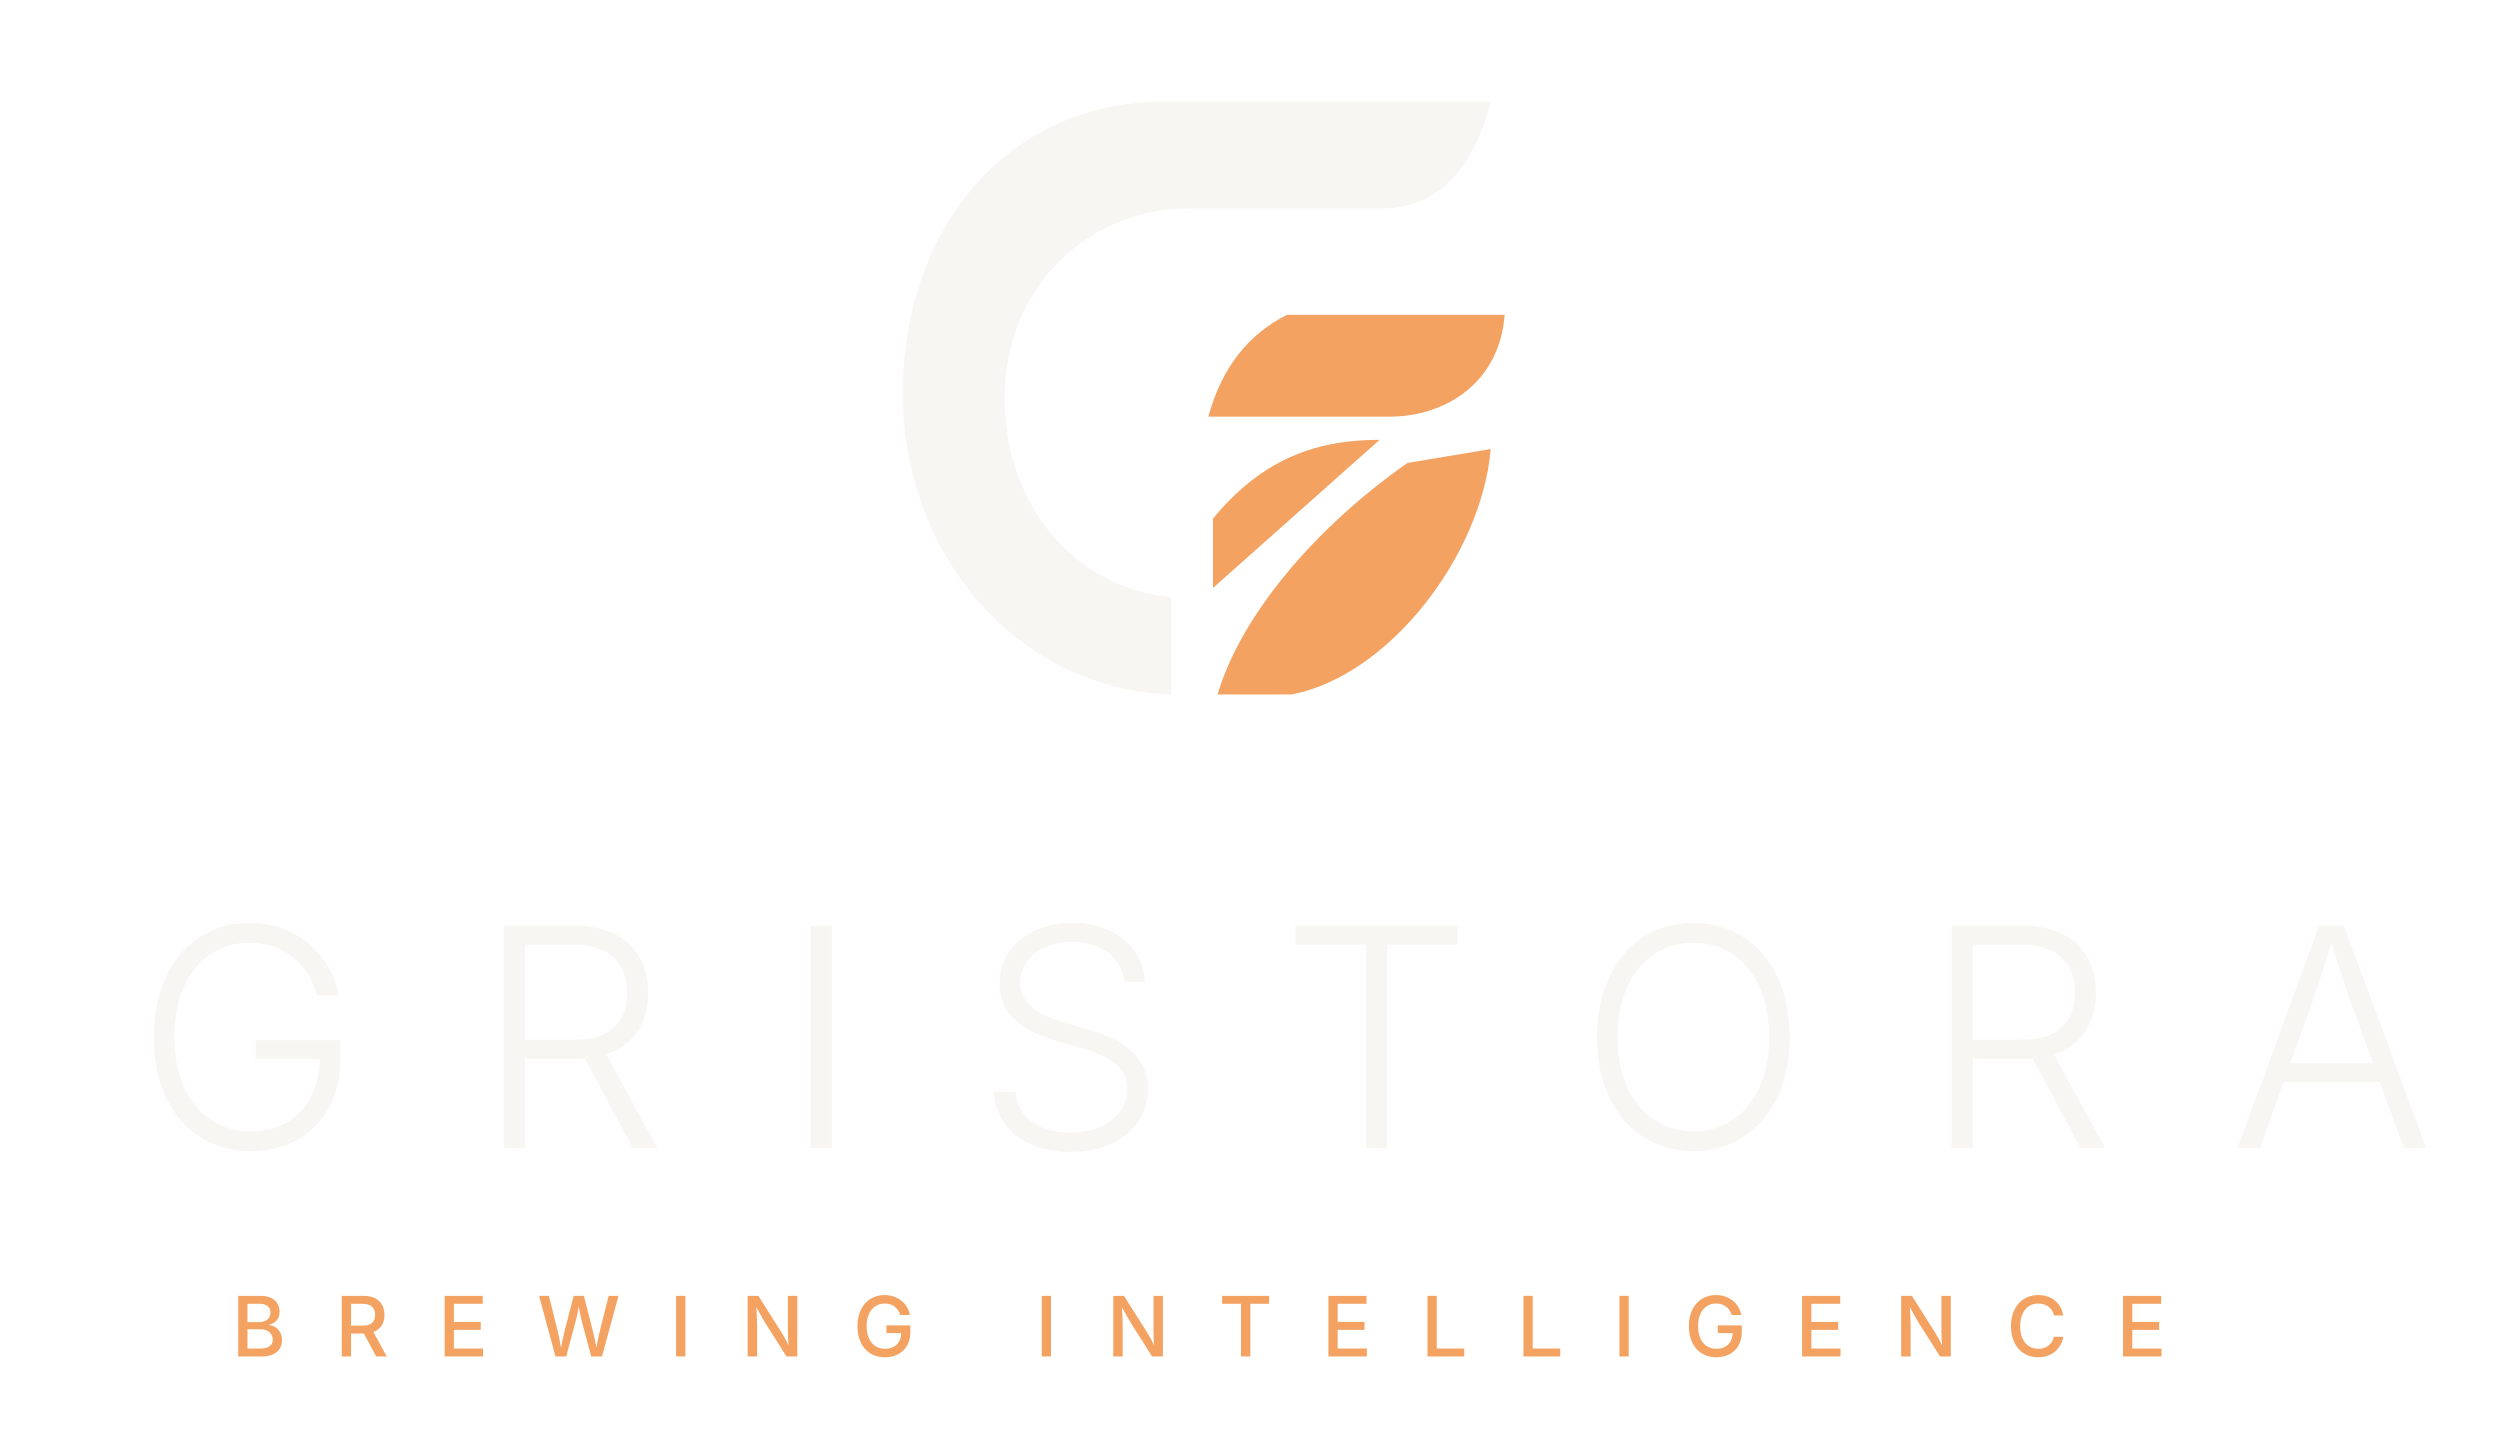
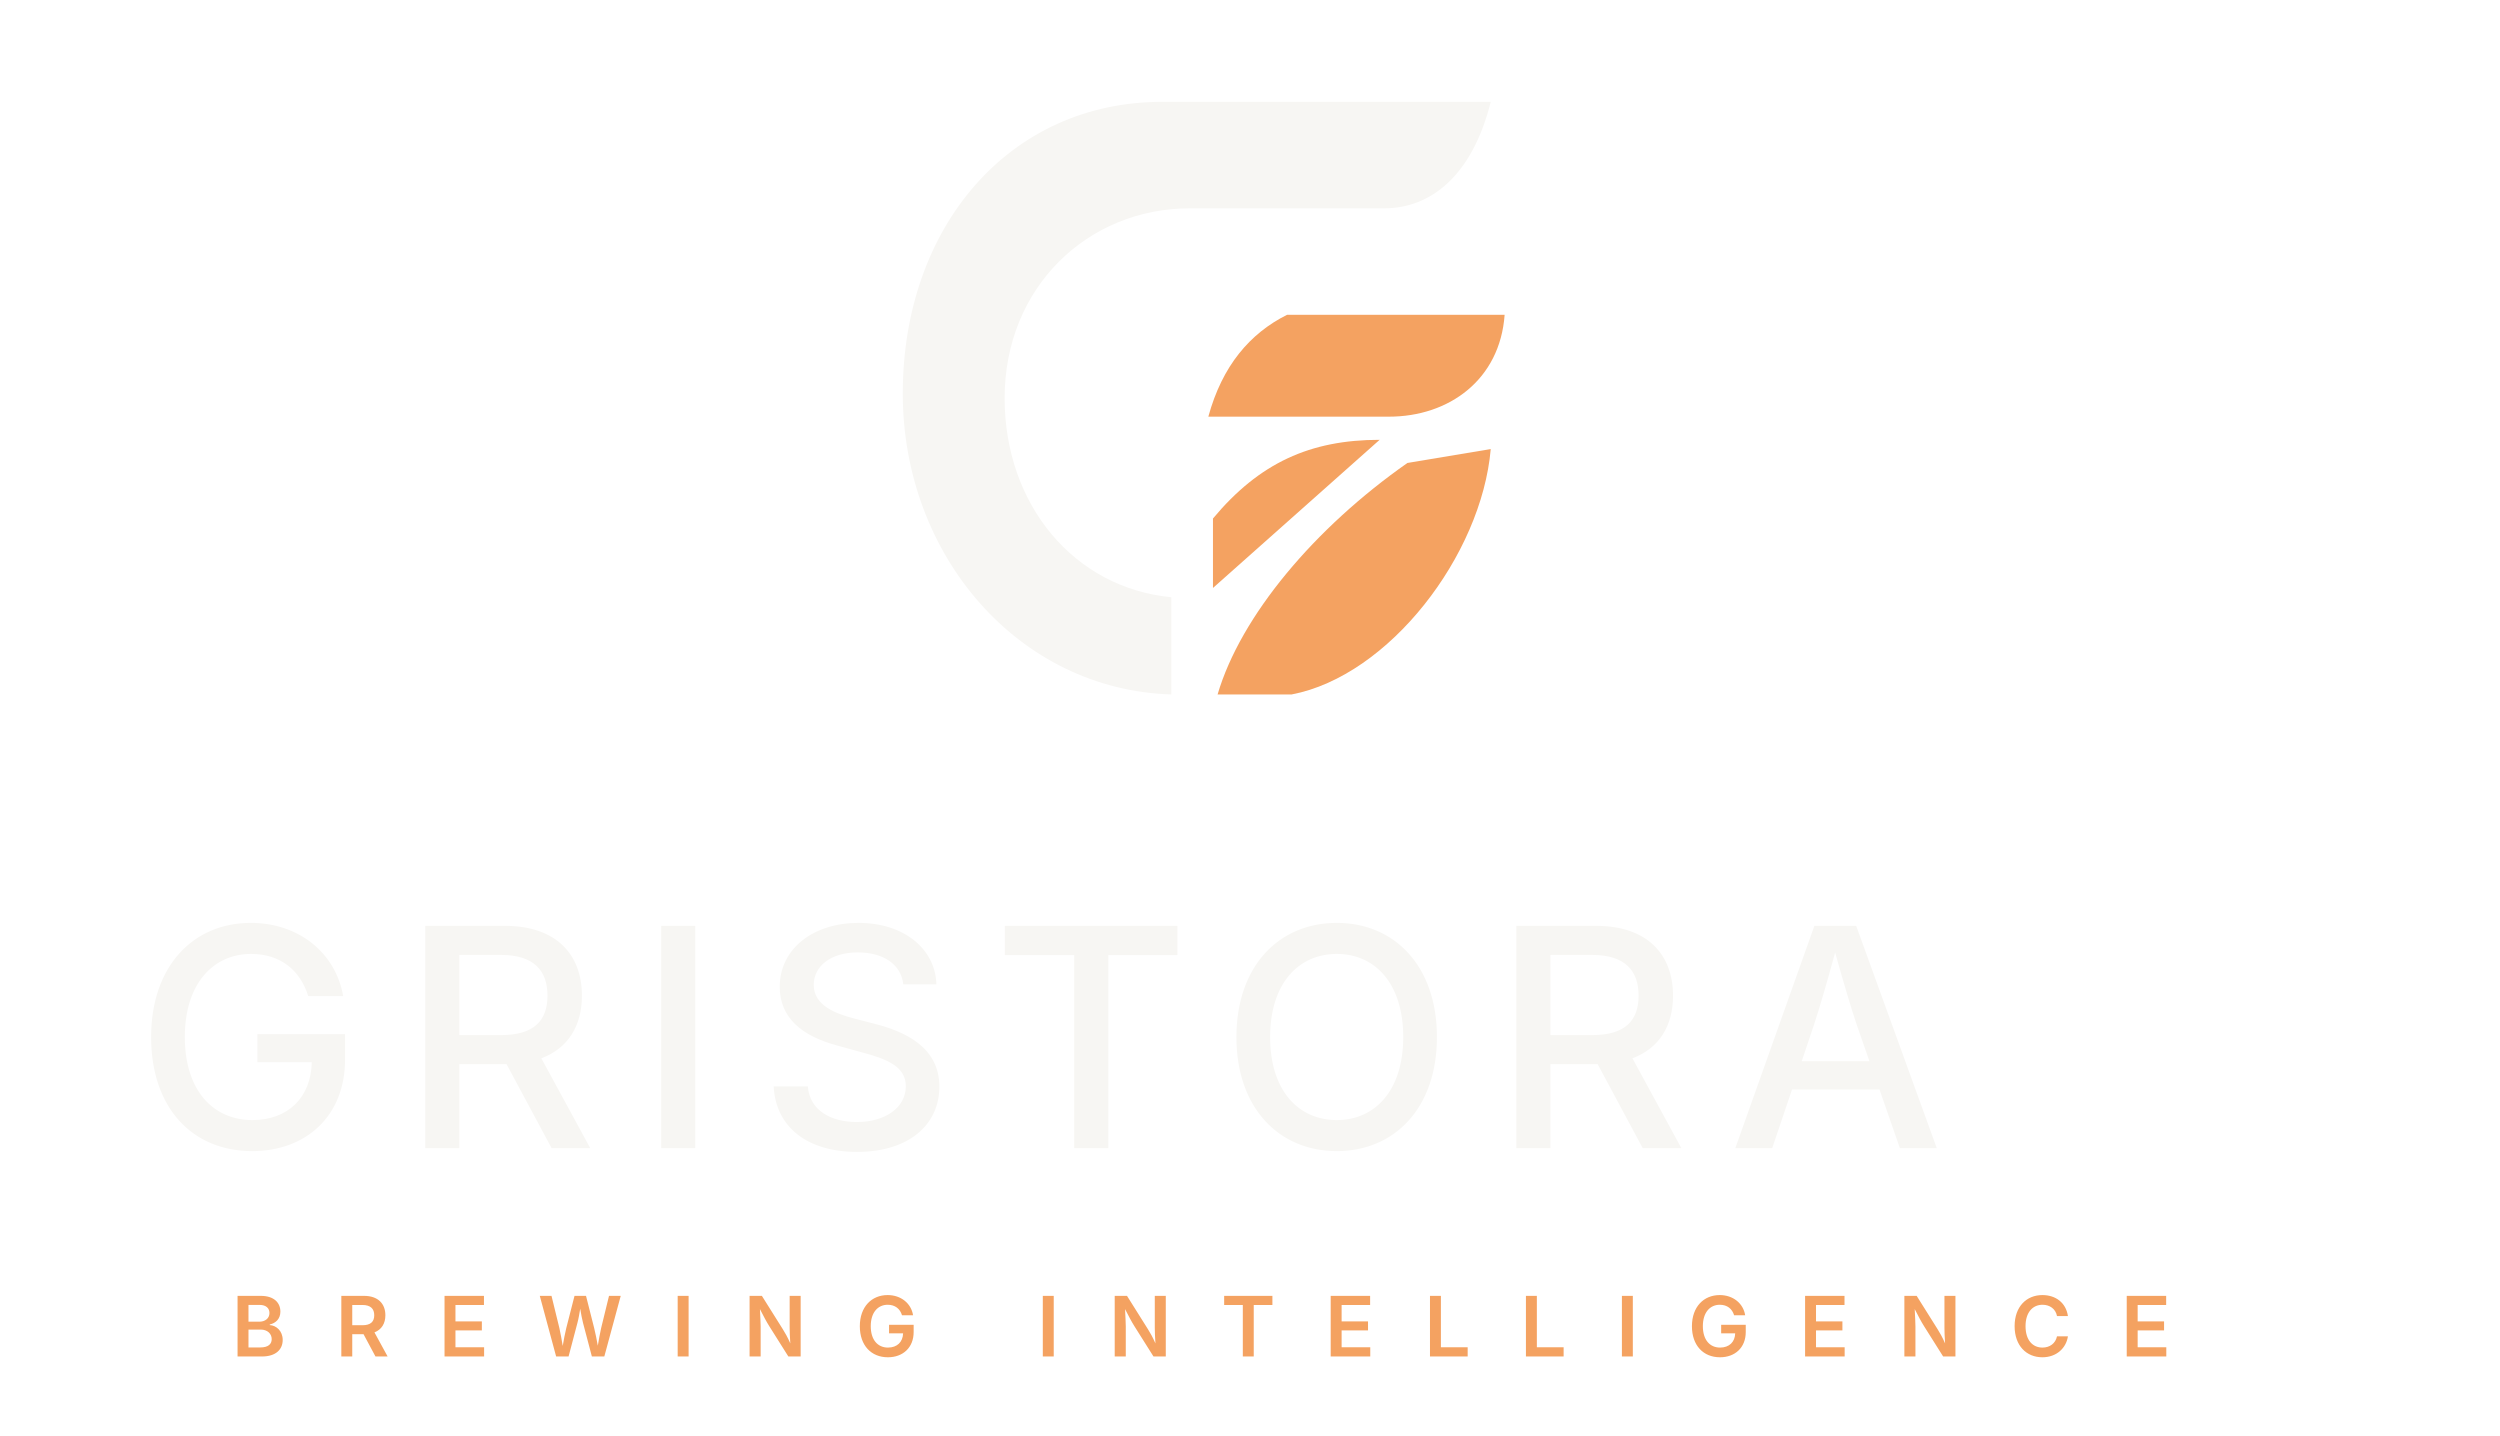
<svg xmlns="http://www.w3.org/2000/svg" width="1080" height="620" viewBox="0 0 540 310" role="img" aria-labelledby="title desc">
  <g fill="#F7F6F3">
    <path d="M322 22H251C218 22 195 49 195 85c0 35 25 64 58 65v-21c-21-2-36-20-36-43 0-24 18-41 40-41h42c10 0 19-7 23-23Z" />
-     <text x="29" y="248" font-family="Inter, Arial, sans-serif" font-size="66" font-weight="300" letter-spacing="24.4">GRISTORA</text>
+     <text x="29" y="248" font-family="Plus Jakarta Sans, Inter, Arial, sans-serif" font-size="66" font-weight="500" letter-spacing="8.2">GRISTORA</text>
  </g>
  <g fill="#F4A261">
    <path d="M261 68h64c-1 14-12 22-25 22h-39c3-11 9-18 17-22Z" />
    <path d="M262 112c10-12 21-17 36-17l-36 32Z" />
    <path d="M263 150c5-17 21-36 41-50l18-3c-2 23-22 49-43 53Z" />
-     <text x="50" y="293" font-family="Inter, Arial, sans-serif" font-size="18" font-weight="500" letter-spacing="10.55">BREWING INTELLIGENCE</text>
+     <text x="50" y="293" font-family="Plus Jakarta Sans, Inter, Arial, sans-serif" font-size="18" font-weight="600" letter-spacing="10.55">BREWING INTELLIGENCE</text>
  </g>
</svg>
